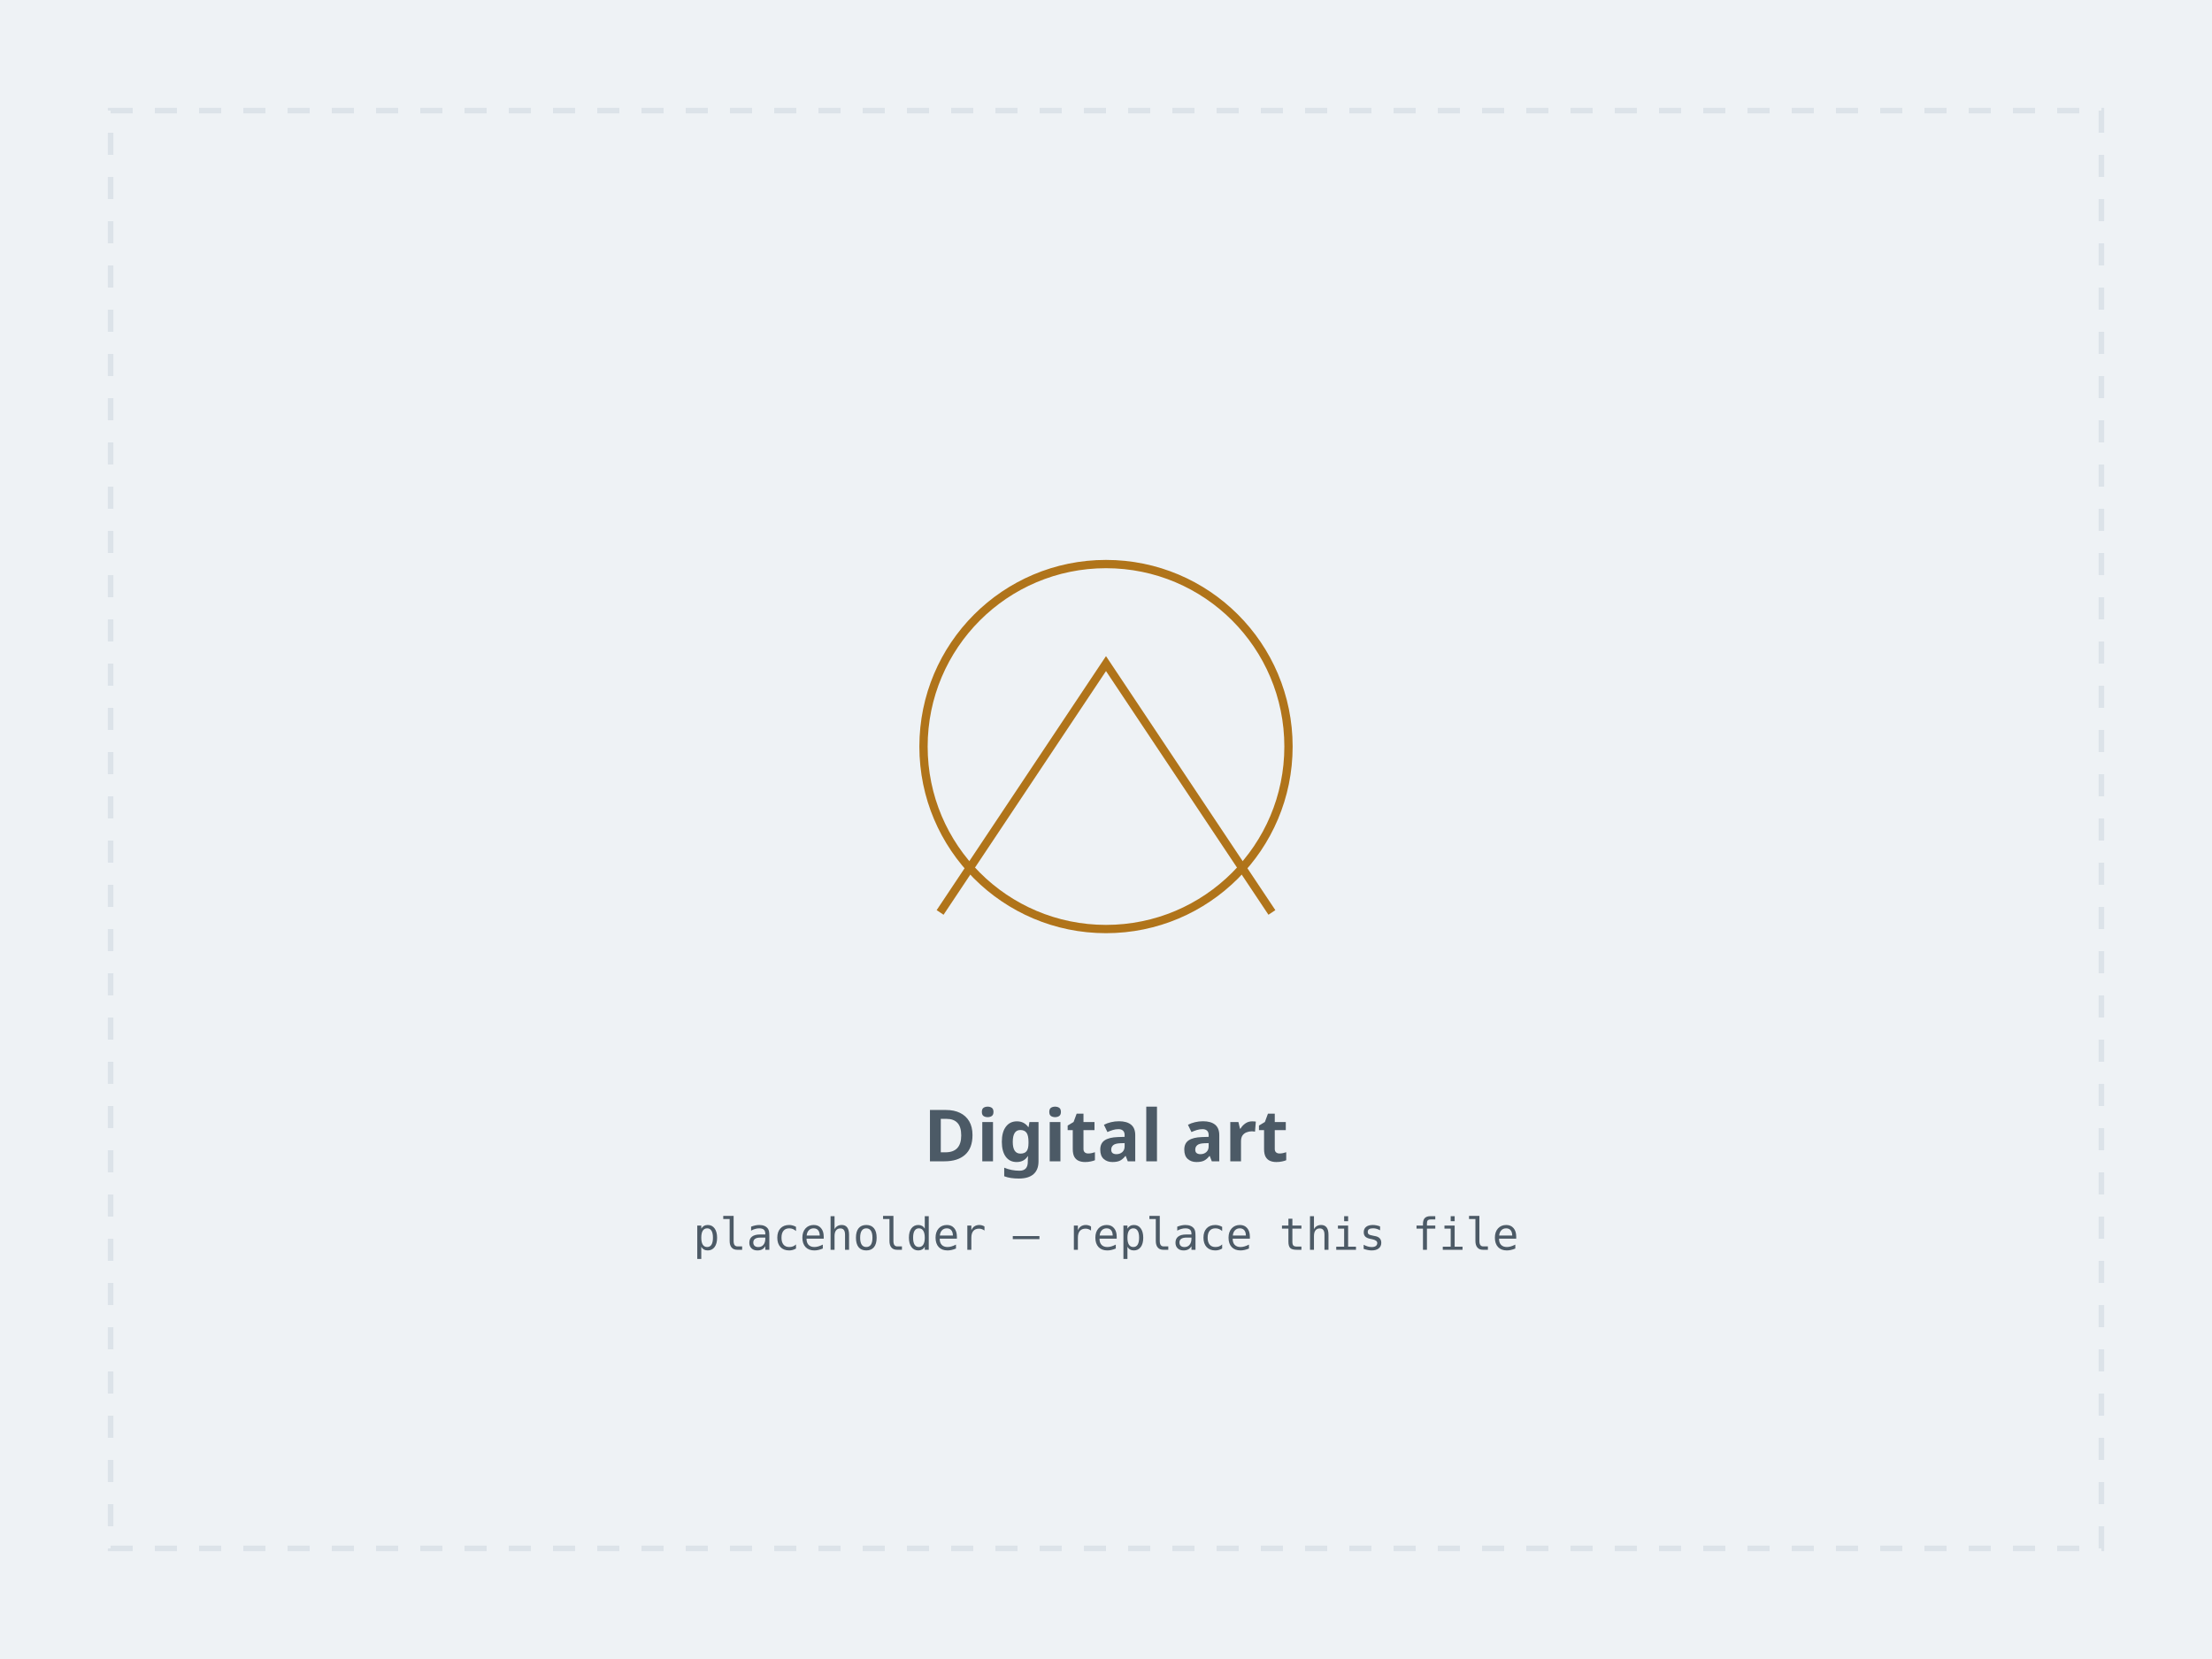
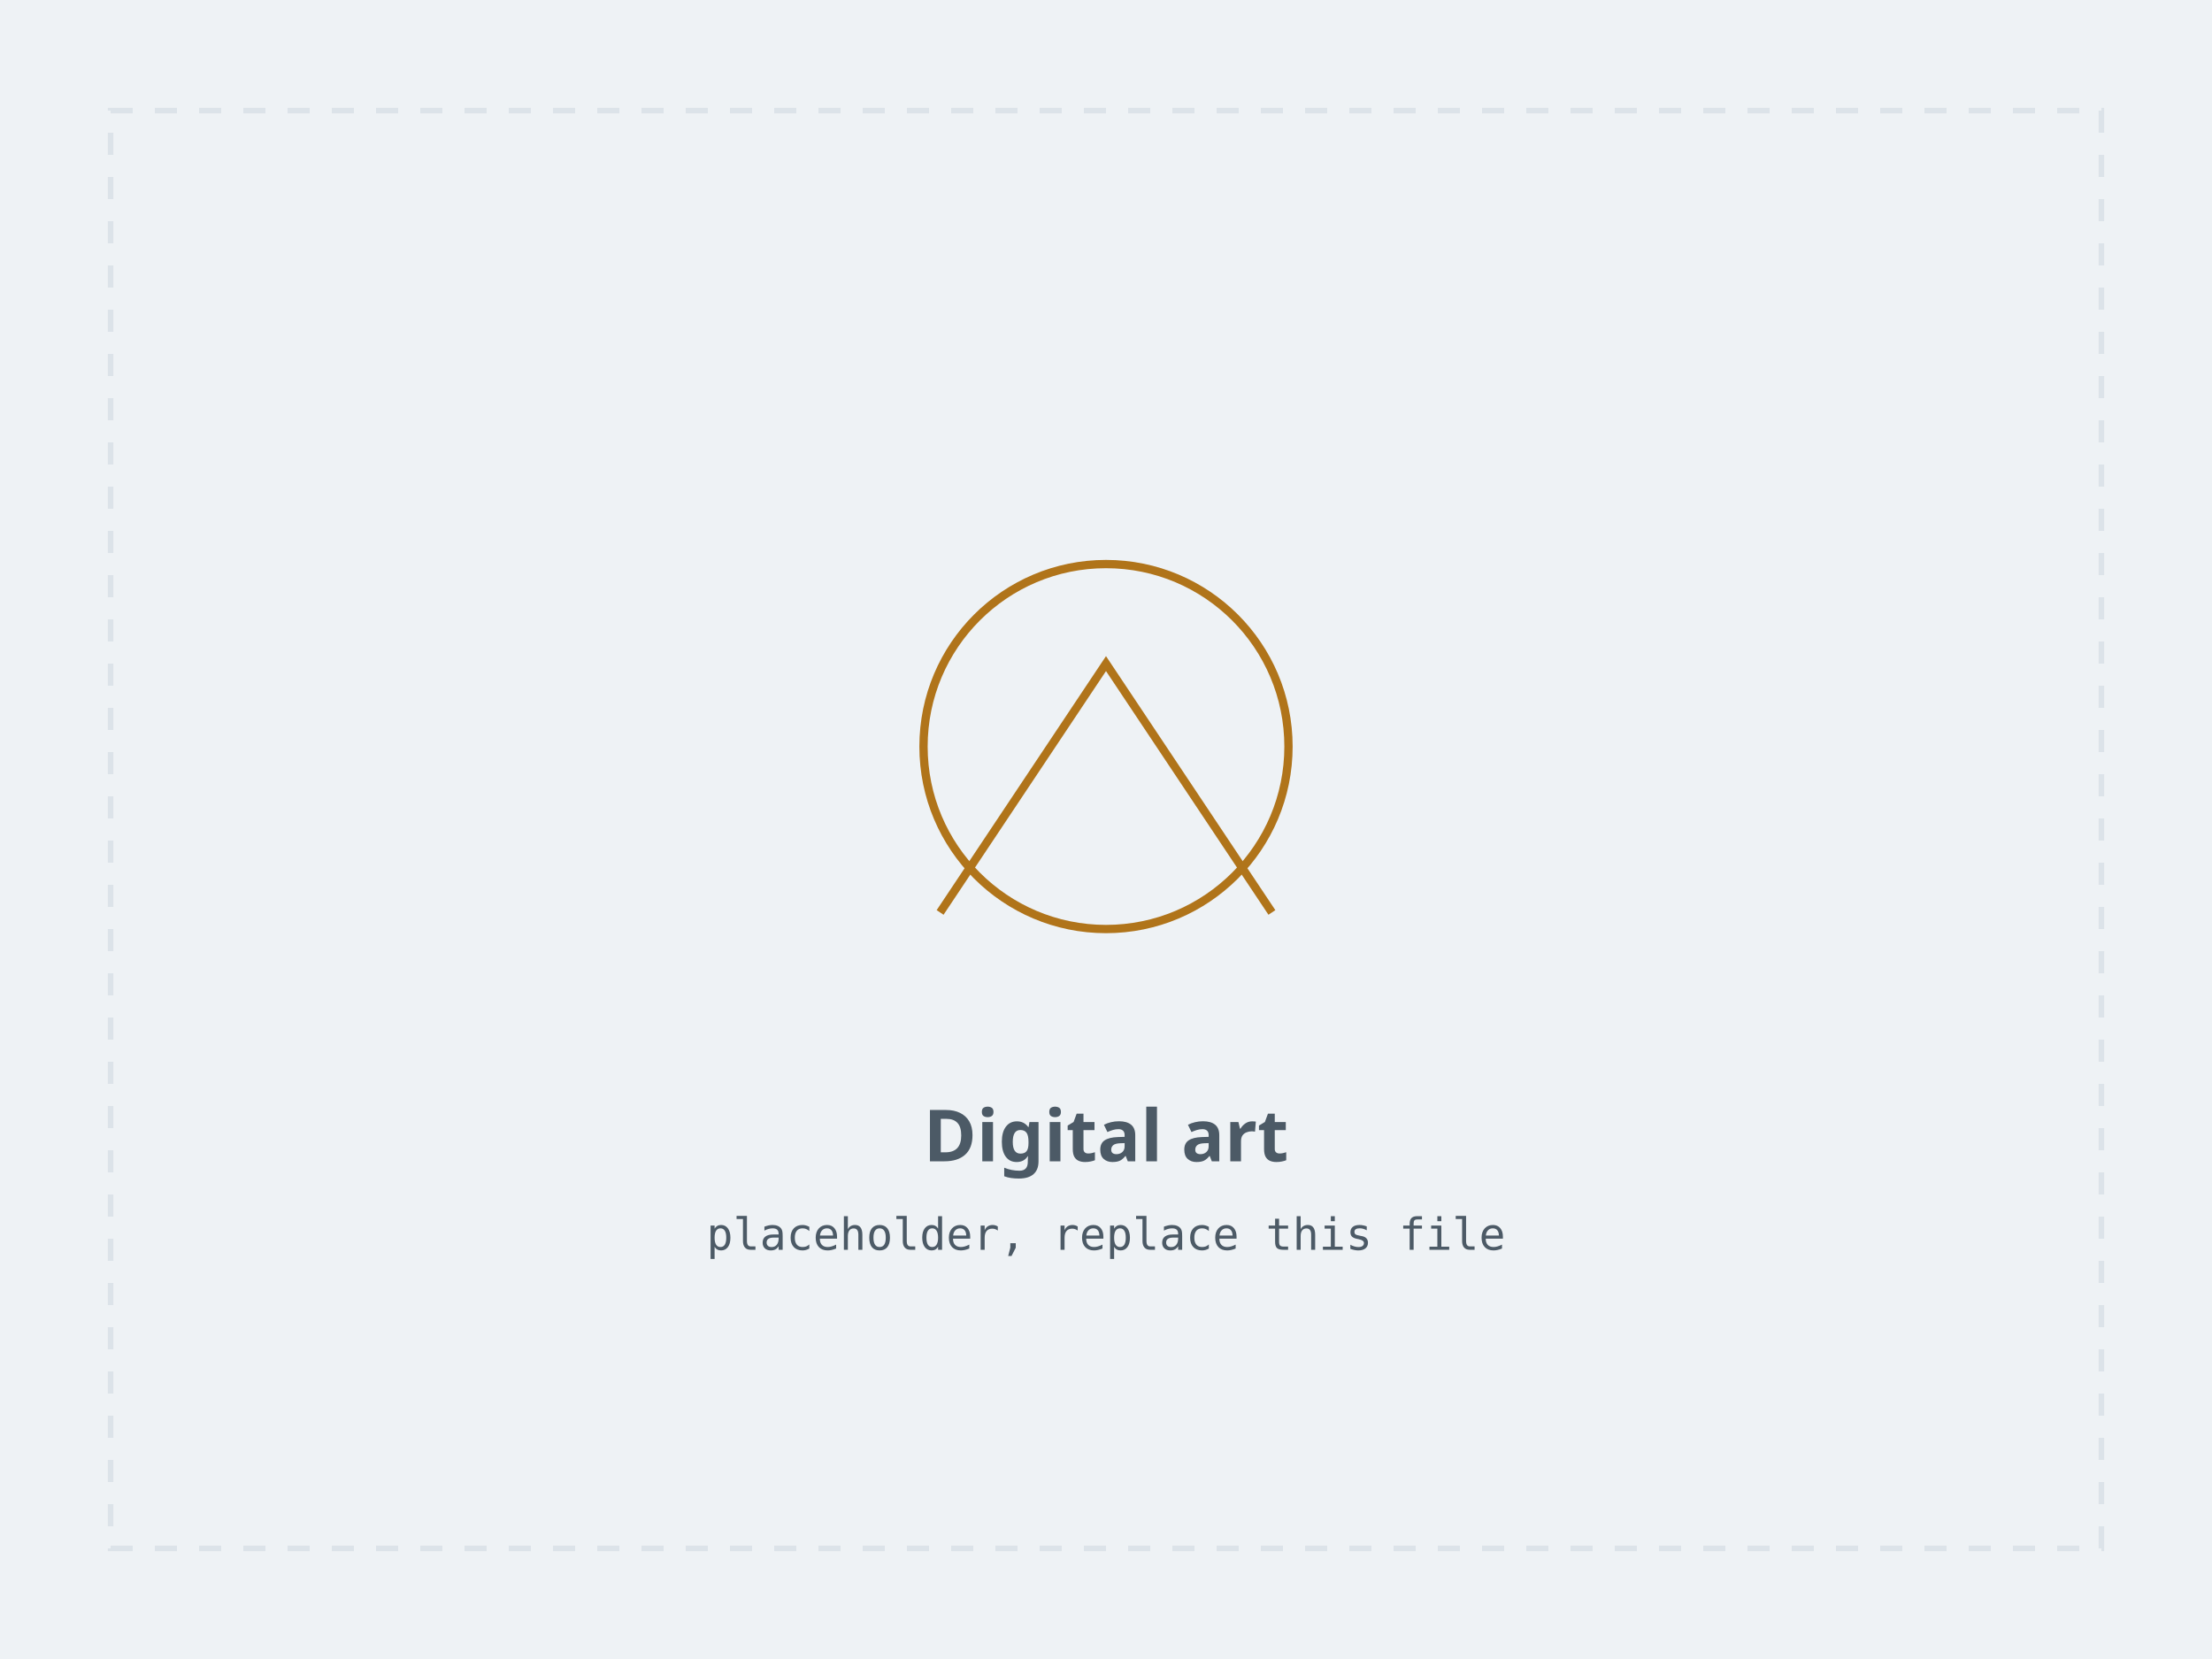
<svg xmlns="http://www.w3.org/2000/svg" viewBox="0 0 800 600" role="img" aria-label="Digital art placeholder">
  <rect width="800" height="600" fill="#eef2f5" />
  <rect x="40" y="40" width="720" height="520" fill="none" stroke="#dce3e9" stroke-width="2" stroke-dasharray="8 8" />
  <circle cx="400" cy="270" r="66" fill="none" stroke="#b0741a" stroke-width="3" />
  <path d="M340 330 L400 240 L460 330" fill="none" stroke="#b0741a" stroke-width="3" />
  <text x="400" y="420" text-anchor="middle" font-family="system-ui, sans-serif" font-size="26" font-weight="600" fill="#4c5a66">Digital art</text>
-   <text x="400" y="452" text-anchor="middle" font-family="ui-monospace, monospace" font-size="16" fill="#4c5a66">placeholder — replace this file</text>
+   <text x="400" y="452" text-anchor="middle" font-family="ui-monospace, monospace" font-size="16" fill="#4c5a66">placeholder, replace this file</text>
</svg>
